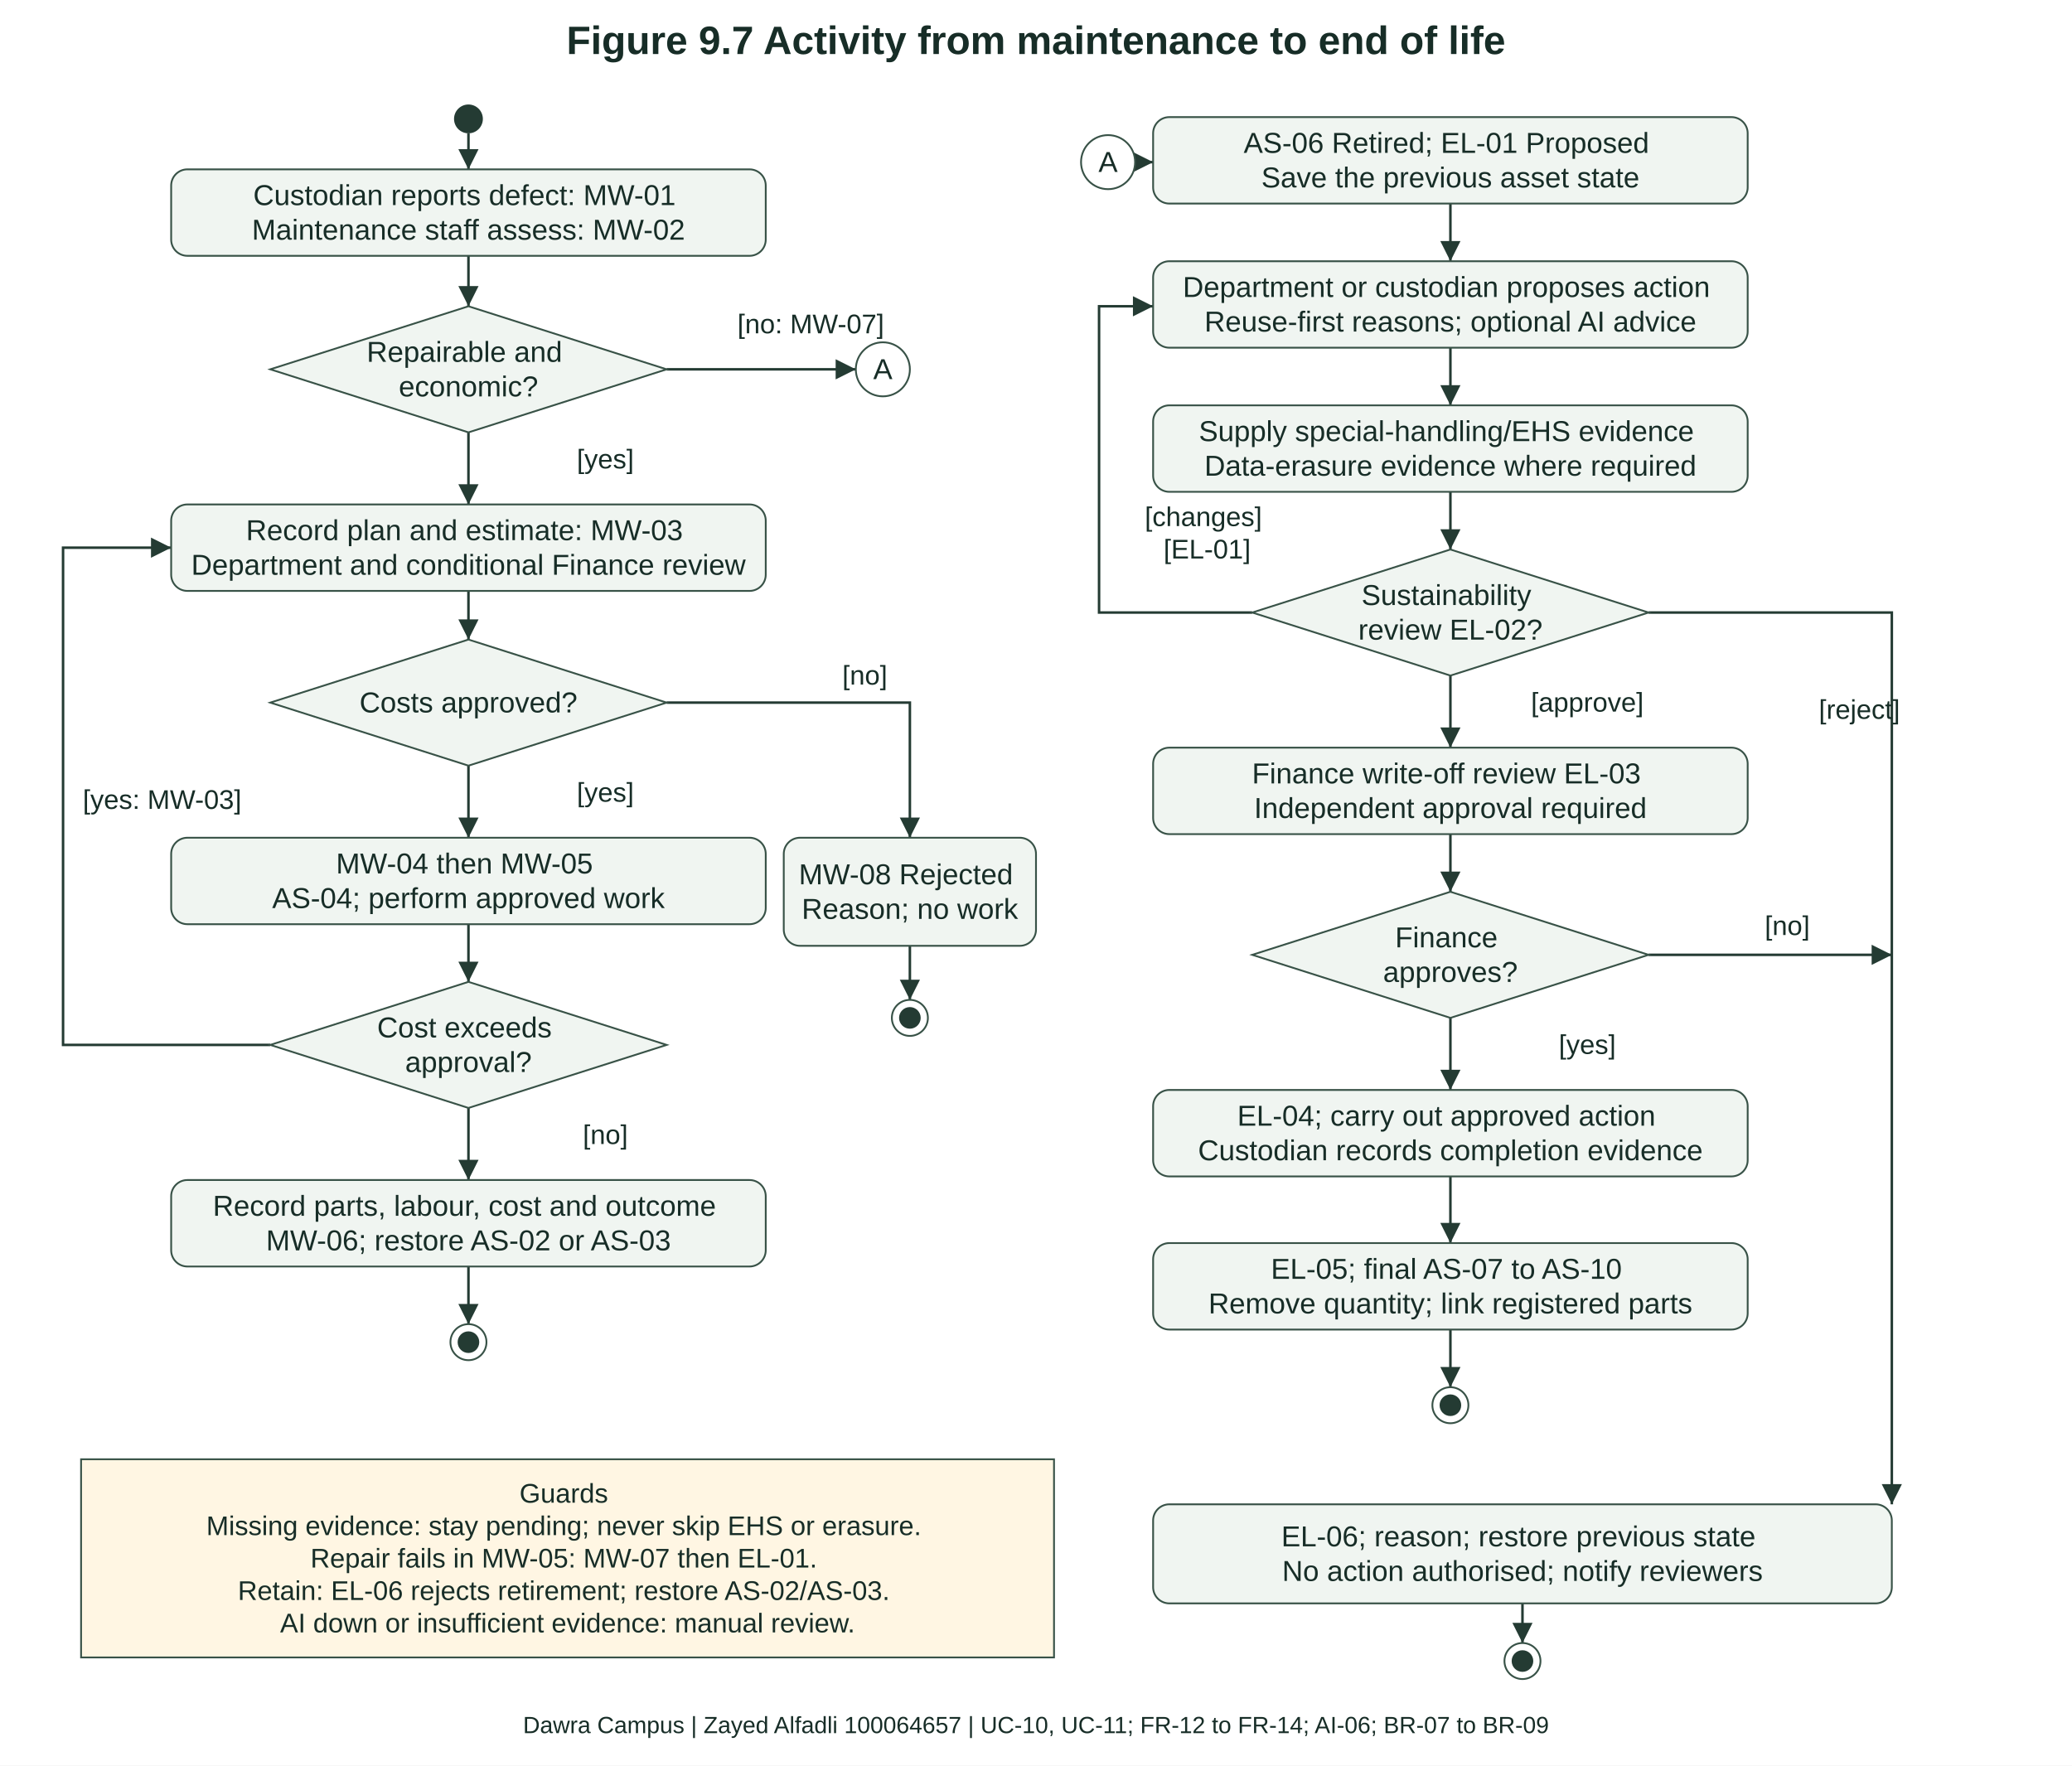
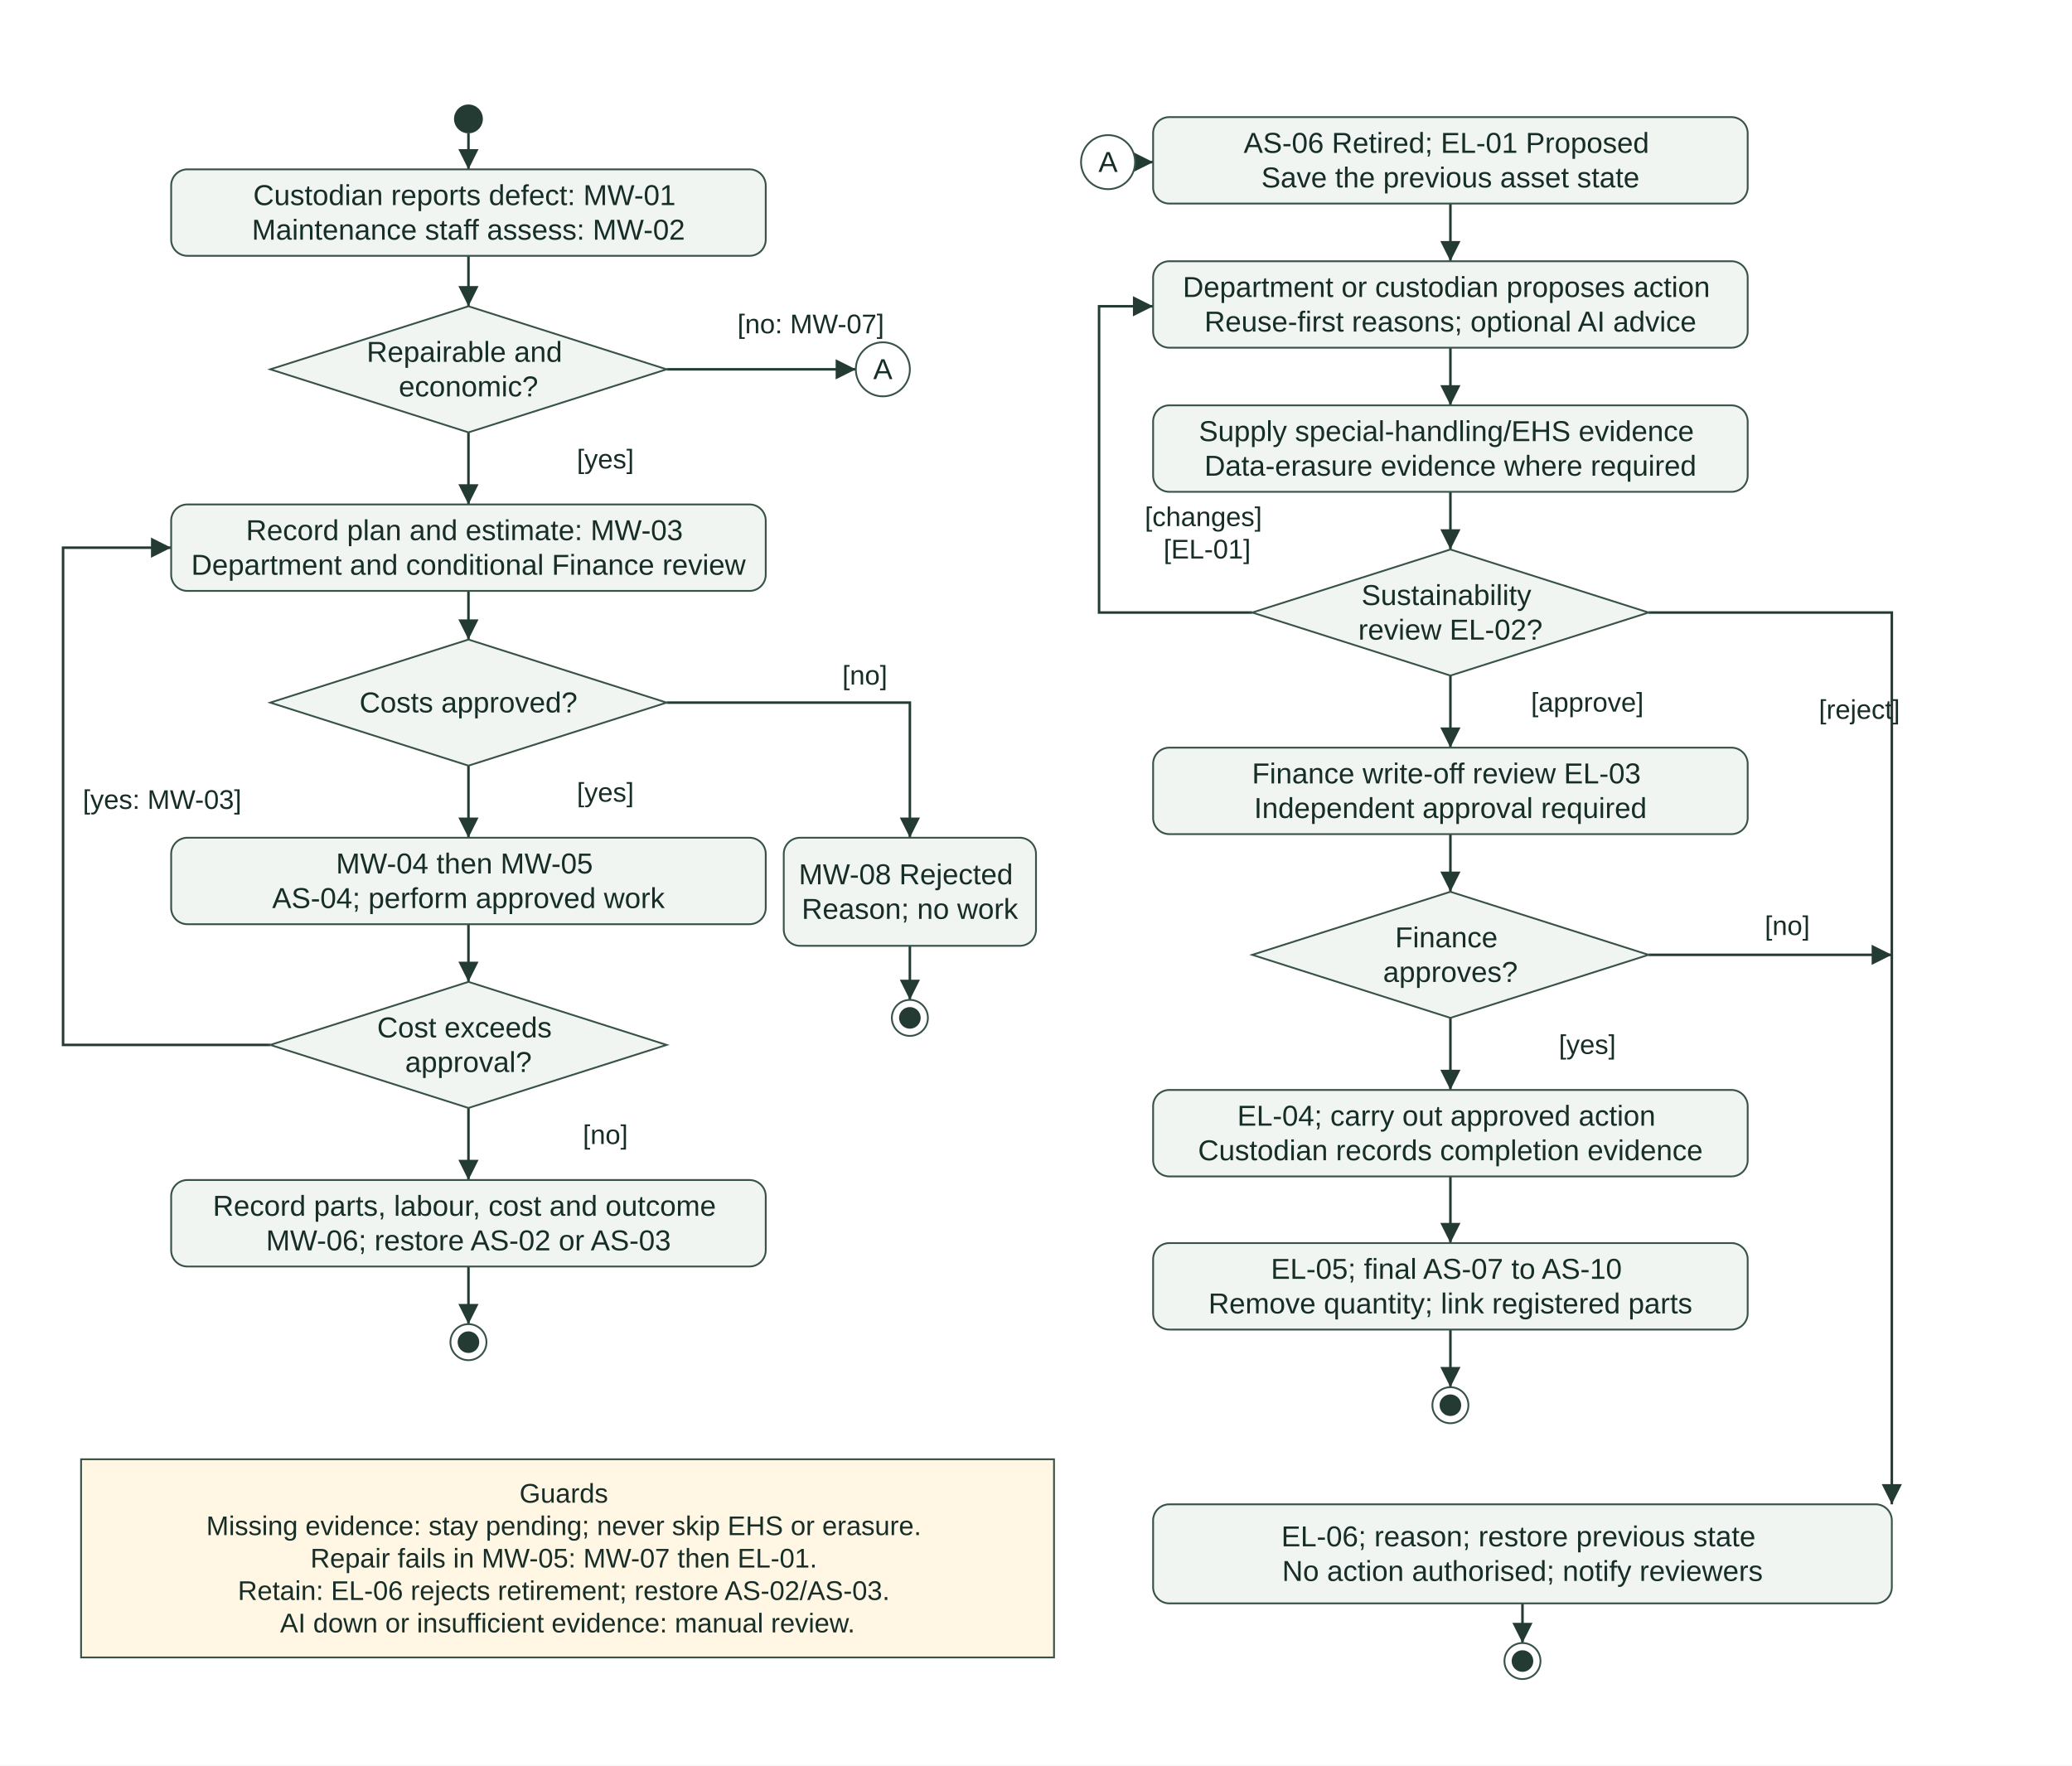
<svg xmlns="http://www.w3.org/2000/svg" width="1150" height="980" viewBox="0 0 1150 980">
  <defs>
    <marker id="arrow" markerWidth="9" markerHeight="8" refX="8" refY="4" orient="auto">
      <path d="M0,0 L8,4 L0,8 Z" fill="#243b33" />
    </marker>
    <marker id="open" markerWidth="9" markerHeight="8" refX="8" refY="4" orient="auto">
      <path d="M0,0 L8,4 L0,8" fill="none" stroke="#243b33" />
    </marker>
  </defs>
  <rect width="100%" height="100%" fill="white" />
  <polyline points="260,74 260,94" fill="none" stroke="#243b33" stroke-width="1.4" marker-end="url(#arrow)" />
  <polyline points="260,142 260,170" fill="none" stroke="#243b33" stroke-width="1.4" marker-end="url(#arrow)" />
  <polyline points="260,240 260,280" fill="none" stroke="#243b33" stroke-width="1.4" marker-end="url(#arrow)" />
  <polyline points="260,328 260,355" fill="none" stroke="#243b33" stroke-width="1.4" marker-end="url(#arrow)" />
  <polyline points="260,425 260,465" fill="none" stroke="#243b33" stroke-width="1.4" marker-end="url(#arrow)" />
  <polyline points="260,513 260,545" fill="none" stroke="#243b33" stroke-width="1.4" marker-end="url(#arrow)" />
  <polyline points="260,615 260,655" fill="none" stroke="#243b33" stroke-width="1.4" marker-end="url(#arrow)" />
  <polyline points="260,703 260,735" fill="none" stroke="#243b33" stroke-width="1.4" marker-end="url(#arrow)" />
  <polyline points="150,580 35,580 35,304 95,304" fill="none" stroke="#243b33" stroke-width="1.4" marker-end="url(#arrow)" />
  <polyline points="370,390 505,390 505,465" fill="none" stroke="#243b33" stroke-width="1.4" marker-end="url(#arrow)" />
  <polyline points="505,525 505,555" fill="none" stroke="#243b33" stroke-width="1.4" marker-end="url(#arrow)" />
  <polyline points="370,205 475,205" fill="none" stroke="#243b33" stroke-width="1.4" marker-end="url(#arrow)" />
  <polyline points="630,90 640,90" fill="none" stroke="#243b33" stroke-width="1.4" marker-end="url(#arrow)" />
  <polyline points="805,113 805,145" fill="none" stroke="#243b33" stroke-width="1.4" marker-end="url(#arrow)" />
  <polyline points="805,193 805,225" fill="none" stroke="#243b33" stroke-width="1.4" marker-end="url(#arrow)" />
  <polyline points="805,273 805,305" fill="none" stroke="#243b33" stroke-width="1.4" marker-end="url(#arrow)" />
  <polyline points="805,375 805,415" fill="none" stroke="#243b33" stroke-width="1.4" marker-end="url(#arrow)" />
  <polyline points="805,463 805,495" fill="none" stroke="#243b33" stroke-width="1.4" marker-end="url(#arrow)" />
  <polyline points="805,565 805,605" fill="none" stroke="#243b33" stroke-width="1.4" marker-end="url(#arrow)" />
  <polyline points="805,653 805,690" fill="none" stroke="#243b33" stroke-width="1.4" marker-end="url(#arrow)" />
  <polyline points="805,738 805,770" fill="none" stroke="#243b33" stroke-width="1.4" marker-end="url(#arrow)" />
  <polyline points="915,340 1050,340 1050,835" fill="none" stroke="#243b33" stroke-width="1.4" marker-end="url(#arrow)" />
  <polyline points="915,530 1050,530" fill="none" stroke="#243b33" stroke-width="1.4" marker-end="url(#arrow)" />
  <polyline points="845,890 845,912" fill="none" stroke="#243b33" stroke-width="1.4" marker-end="url(#arrow)" />
  <polyline points="695,340 610,340 610,170 640,170" fill="none" stroke="#243b33" stroke-width="1.4" marker-end="url(#arrow)" />
-   <text x="575.0" y="30" text-anchor="middle" font-family="Arial,sans-serif" font-size="22" font-weight="bold" fill="#172d27">
-     <tspan x="575.0" dy="0">Figure 9.7 Activity from maintenance to end of life</tspan>
-   </text>
  <circle cx="260" cy="66" r="8" fill="#243b33" />
  <rect x="95" y="94" width="330" height="48" rx="9" fill="#f0f5f1" stroke="#385247" />
  <text x="260.0" y="113.84" text-anchor="middle" font-family="Arial,sans-serif" font-size="16" font-weight="normal" fill="#172d27">
    <tspan x="260.0" dy="0">Custodian reports defect: MW-01</tspan>
    <tspan x="260.0" dy="19.2">Maintenance staff assess: MW-02</tspan>
  </text>
  <polygon points="260.0,170 370,205.0 260.0,240 150,205.0" fill="#f0f5f1" stroke="#385247" />
  <text x="260.0" y="200.84" text-anchor="middle" font-family="Arial,sans-serif" font-size="16" font-weight="normal" fill="#172d27">
    <tspan x="260.0" dy="0">Repairable and</tspan>
    <tspan x="260.0" dy="19.2">economic?</tspan>
  </text>
  <text x="336" y="260.0" text-anchor="middle" font-family="Arial,sans-serif" font-size="15" font-weight="normal" fill="#172d27">
    <tspan x="336" dy="0">[yes]</tspan>
  </text>
  <rect x="95" y="280" width="330" height="48" rx="9" fill="#f0f5f1" stroke="#385247" />
  <text x="260.0" y="299.84" text-anchor="middle" font-family="Arial,sans-serif" font-size="16" font-weight="normal" fill="#172d27">
    <tspan x="260.0" dy="0">Record plan and estimate: MW-03</tspan>
    <tspan x="260.0" dy="19.2">Department and conditional Finance review</tspan>
  </text>
  <polygon points="260.0,355 370,390.0 260.0,425 150,390.0" fill="#f0f5f1" stroke="#385247" />
  <text x="260.0" y="395.44" text-anchor="middle" font-family="Arial,sans-serif" font-size="16" font-weight="normal" fill="#172d27">
    <tspan x="260.0" dy="0">Costs approved?</tspan>
  </text>
  <text x="336" y="445.0" text-anchor="middle" font-family="Arial,sans-serif" font-size="15" font-weight="normal" fill="#172d27">
    <tspan x="336" dy="0">[yes]</tspan>
  </text>
  <rect x="95" y="465" width="330" height="48" rx="9" fill="#f0f5f1" stroke="#385247" />
  <text x="260.0" y="484.84" text-anchor="middle" font-family="Arial,sans-serif" font-size="16" font-weight="normal" fill="#172d27">
    <tspan x="260.0" dy="0">MW-04 then MW-05</tspan>
    <tspan x="260.0" dy="19.2">AS-04; perform approved work</tspan>
  </text>
  <polygon points="260.0,545 370,580.0 260.0,615 150,580.0" fill="#f0f5f1" stroke="#385247" />
  <text x="260.0" y="575.84" text-anchor="middle" font-family="Arial,sans-serif" font-size="16" font-weight="normal" fill="#172d27">
    <tspan x="260.0" dy="0">Cost exceeds</tspan>
    <tspan x="260.0" dy="19.2">approval?</tspan>
  </text>
  <text x="336" y="635.0" text-anchor="middle" font-family="Arial,sans-serif" font-size="15" font-weight="normal" fill="#172d27">
    <tspan x="336" dy="0">[no]</tspan>
  </text>
  <rect x="95" y="655" width="330" height="48" rx="9" fill="#f0f5f1" stroke="#385247" />
  <text x="260.0" y="674.84" text-anchor="middle" font-family="Arial,sans-serif" font-size="16" font-weight="normal" fill="#172d27">
    <tspan x="260.0" dy="0">Record parts, labour, cost and outcome</tspan>
    <tspan x="260.0" dy="19.2">MW-06; restore AS-02 or AS-03</tspan>
  </text>
  <ellipse cx="260.0" cy="745.0" rx="10.0" ry="10.0" fill="white" stroke="#385247" />
  <text x="260.0" y="750.44" text-anchor="middle" font-family="Arial,sans-serif" font-size="16" font-weight="normal" fill="#172d27">
    <tspan x="260.0" dy="0" />
  </text>
  <circle cx="260" cy="745" r="6" fill="#243b33" />
  <text x="90" y="449" text-anchor="middle" font-family="Arial,sans-serif" font-size="15" font-weight="normal" fill="#172d27">
    <tspan x="90" dy="0">[yes: MW-03]</tspan>
  </text>
  <text x="480" y="380" text-anchor="middle" font-family="Arial,sans-serif" font-size="15" font-weight="normal" fill="#172d27">
    <tspan x="480" dy="0">[no]</tspan>
  </text>
  <rect x="435" y="465" width="140" height="60" rx="9" fill="#f0f5f1" stroke="#385247" />
  <text x="505.0" y="490.84" text-anchor="middle" font-family="Arial,sans-serif" font-size="16" font-weight="normal" fill="#172d27">
    <tspan x="505.0" dy="0">MW-08 Rejected</tspan>
    <tspan x="505.0" dy="19.2">Reason; no work</tspan>
  </text>
  <ellipse cx="505.0" cy="565.0" rx="10.0" ry="10.0" fill="white" stroke="#385247" />
  <text x="505.0" y="570.44" text-anchor="middle" font-family="Arial,sans-serif" font-size="16" font-weight="normal" fill="#172d27">
    <tspan x="505.0" dy="0" />
  </text>
  <circle cx="505" cy="565" r="6" fill="#243b33" />
  <text x="450" y="185" text-anchor="middle" font-family="Arial,sans-serif" font-size="15" font-weight="normal" fill="#172d27">
    <tspan x="450" dy="0">[no: MW-07]</tspan>
  </text>
  <ellipse cx="490.0" cy="205.0" rx="15.0" ry="15.0" fill="white" stroke="#385247" />
  <text x="490.0" y="210.44" text-anchor="middle" font-family="Arial,sans-serif" font-size="16" font-weight="normal" fill="#172d27">
    <tspan x="490.0" dy="0">A</tspan>
  </text>
  <ellipse cx="615.0" cy="90.0" rx="15.0" ry="15.0" fill="white" stroke="#385247" />
  <text x="615.0" y="95.44" text-anchor="middle" font-family="Arial,sans-serif" font-size="16" font-weight="normal" fill="#172d27">
    <tspan x="615.0" dy="0">A</tspan>
  </text>
  <rect x="640" y="65" width="330" height="48" rx="9" fill="#f0f5f1" stroke="#385247" />
  <text x="805.0" y="84.84" text-anchor="middle" font-family="Arial,sans-serif" font-size="16" font-weight="normal" fill="#172d27">
    <tspan x="805.0" dy="0">AS-06 Retired; EL-01 Proposed</tspan>
    <tspan x="805.0" dy="19.2">Save the previous asset state</tspan>
  </text>
  <rect x="640" y="145" width="330" height="48" rx="9" fill="#f0f5f1" stroke="#385247" />
  <text x="805.0" y="164.84" text-anchor="middle" font-family="Arial,sans-serif" font-size="16" font-weight="normal" fill="#172d27">
    <tspan x="805.0" dy="0">Department or custodian proposes action</tspan>
    <tspan x="805.0" dy="19.2">Reuse-first reasons; optional AI advice</tspan>
  </text>
  <rect x="640" y="225" width="330" height="48" rx="9" fill="#f0f5f1" stroke="#385247" />
  <text x="805.0" y="244.84" text-anchor="middle" font-family="Arial,sans-serif" font-size="16" font-weight="normal" fill="#172d27">
    <tspan x="805.0" dy="0">Supply special-handling/EHS evidence</tspan>
    <tspan x="805.0" dy="19.2">Data-erasure evidence where required</tspan>
  </text>
  <polygon points="805.0,305 915,340.0 805.0,375 695,340.0" fill="#f0f5f1" stroke="#385247" />
  <text x="805.0" y="335.84" text-anchor="middle" font-family="Arial,sans-serif" font-size="16" font-weight="normal" fill="#172d27">
    <tspan x="805.0" dy="0">Sustainability</tspan>
    <tspan x="805.0" dy="19.2">review EL-02?</tspan>
  </text>
  <text x="881" y="395.0" text-anchor="middle" font-family="Arial,sans-serif" font-size="15" font-weight="normal" fill="#172d27">
    <tspan x="881" dy="0">[approve]</tspan>
  </text>
  <rect x="640" y="415" width="330" height="48" rx="9" fill="#f0f5f1" stroke="#385247" />
  <text x="805.0" y="434.84" text-anchor="middle" font-family="Arial,sans-serif" font-size="16" font-weight="normal" fill="#172d27">
    <tspan x="805.0" dy="0">Finance write-off review EL-03</tspan>
    <tspan x="805.0" dy="19.2">Independent approval required</tspan>
  </text>
  <polygon points="805.0,495 915,530.0 805.0,565 695,530.0" fill="#f0f5f1" stroke="#385247" />
  <text x="805.0" y="525.84" text-anchor="middle" font-family="Arial,sans-serif" font-size="16" font-weight="normal" fill="#172d27">
    <tspan x="805.0" dy="0">Finance</tspan>
    <tspan x="805.0" dy="19.2">approves?</tspan>
  </text>
  <text x="881" y="585.0" text-anchor="middle" font-family="Arial,sans-serif" font-size="15" font-weight="normal" fill="#172d27">
    <tspan x="881" dy="0">[yes]</tspan>
  </text>
  <rect x="640" y="605" width="330" height="48" rx="9" fill="#f0f5f1" stroke="#385247" />
  <text x="805.0" y="624.84" text-anchor="middle" font-family="Arial,sans-serif" font-size="16" font-weight="normal" fill="#172d27">
    <tspan x="805.0" dy="0">EL-04; carry out approved action</tspan>
    <tspan x="805.0" dy="19.2">Custodian records completion evidence</tspan>
  </text>
  <rect x="640" y="690" width="330" height="48" rx="9" fill="#f0f5f1" stroke="#385247" />
  <text x="805.0" y="709.84" text-anchor="middle" font-family="Arial,sans-serif" font-size="16" font-weight="normal" fill="#172d27">
    <tspan x="805.0" dy="0">EL-05; final AS-07 to AS-10</tspan>
    <tspan x="805.0" dy="19.2">Remove quantity; link registered parts</tspan>
  </text>
  <ellipse cx="805.0" cy="780.0" rx="10.0" ry="10.0" fill="white" stroke="#385247" />
  <text x="805.0" y="785.44" text-anchor="middle" font-family="Arial,sans-serif" font-size="16" font-weight="normal" fill="#172d27">
    <tspan x="805.0" dy="0" />
  </text>
  <circle cx="805" cy="780" r="6" fill="#243b33" />
  <text x="1032" y="399" text-anchor="middle" font-family="Arial,sans-serif" font-size="15" font-weight="normal" fill="#172d27">
    <tspan x="1032" dy="0">[reject]</tspan>
  </text>
  <text x="992" y="519" text-anchor="middle" font-family="Arial,sans-serif" font-size="15" font-weight="normal" fill="#172d27">
    <tspan x="992" dy="0">[no]</tspan>
  </text>
  <rect x="640" y="835" width="410" height="55" rx="9" fill="#f0f5f1" stroke="#385247" />
  <text x="845.0" y="858.34" text-anchor="middle" font-family="Arial,sans-serif" font-size="16" font-weight="normal" fill="#172d27">
    <tspan x="845.0" dy="0">EL-06; reason; restore previous state</tspan>
    <tspan x="845.0" dy="19.2">No action authorised; notify reviewers</tspan>
  </text>
  <ellipse cx="845.0" cy="922.0" rx="10.0" ry="10.0" fill="white" stroke="#385247" />
  <text x="845.0" y="927.44" text-anchor="middle" font-family="Arial,sans-serif" font-size="16" font-weight="normal" fill="#172d27">
    <tspan x="845.0" dy="0" />
  </text>
  <circle cx="845" cy="922" r="6" fill="#243b33" />
  <text x="670" y="292" text-anchor="middle" font-family="Arial,sans-serif" font-size="15" font-weight="normal" fill="#172d27">
    <tspan x="670" dy="0">[changes]</tspan>
    <tspan x="670" dy="18.0">[EL-01]</tspan>
  </text>
  <rect x="45" y="810" width="540" height="110" rx="0" fill="#fff6e3" stroke="#385247" />
  <text x="315.0" y="834.1" text-anchor="middle" font-family="Arial,sans-serif" font-size="15" font-weight="normal" fill="#172d27">
    <tspan x="315.0" dy="0">Guards</tspan>
    <tspan x="315.0" dy="18.0">Missing evidence: stay pending; never skip EHS or erasure.</tspan>
    <tspan x="315.0" dy="18.0">Repair fails in MW-05: MW-07 then EL-01.</tspan>
    <tspan x="315.0" dy="18.0">Retain: EL-06 rejects retirement; restore AS-02/AS-03.</tspan>
    <tspan x="315.0" dy="18.0">AI down or insufficient evidence: manual review.</tspan>
  </text>
-   <text x="575.0" y="962" text-anchor="middle" font-family="Arial,sans-serif" font-size="13" font-weight="normal" fill="#172d27">
-     <tspan x="575.0" dy="0">Dawra Campus | Zayed Alfadli 100064657 | UC-10, UC-11; FR-12 to FR-14; AI-06; BR-07 to BR-09</tspan>
-   </text>
</svg>
